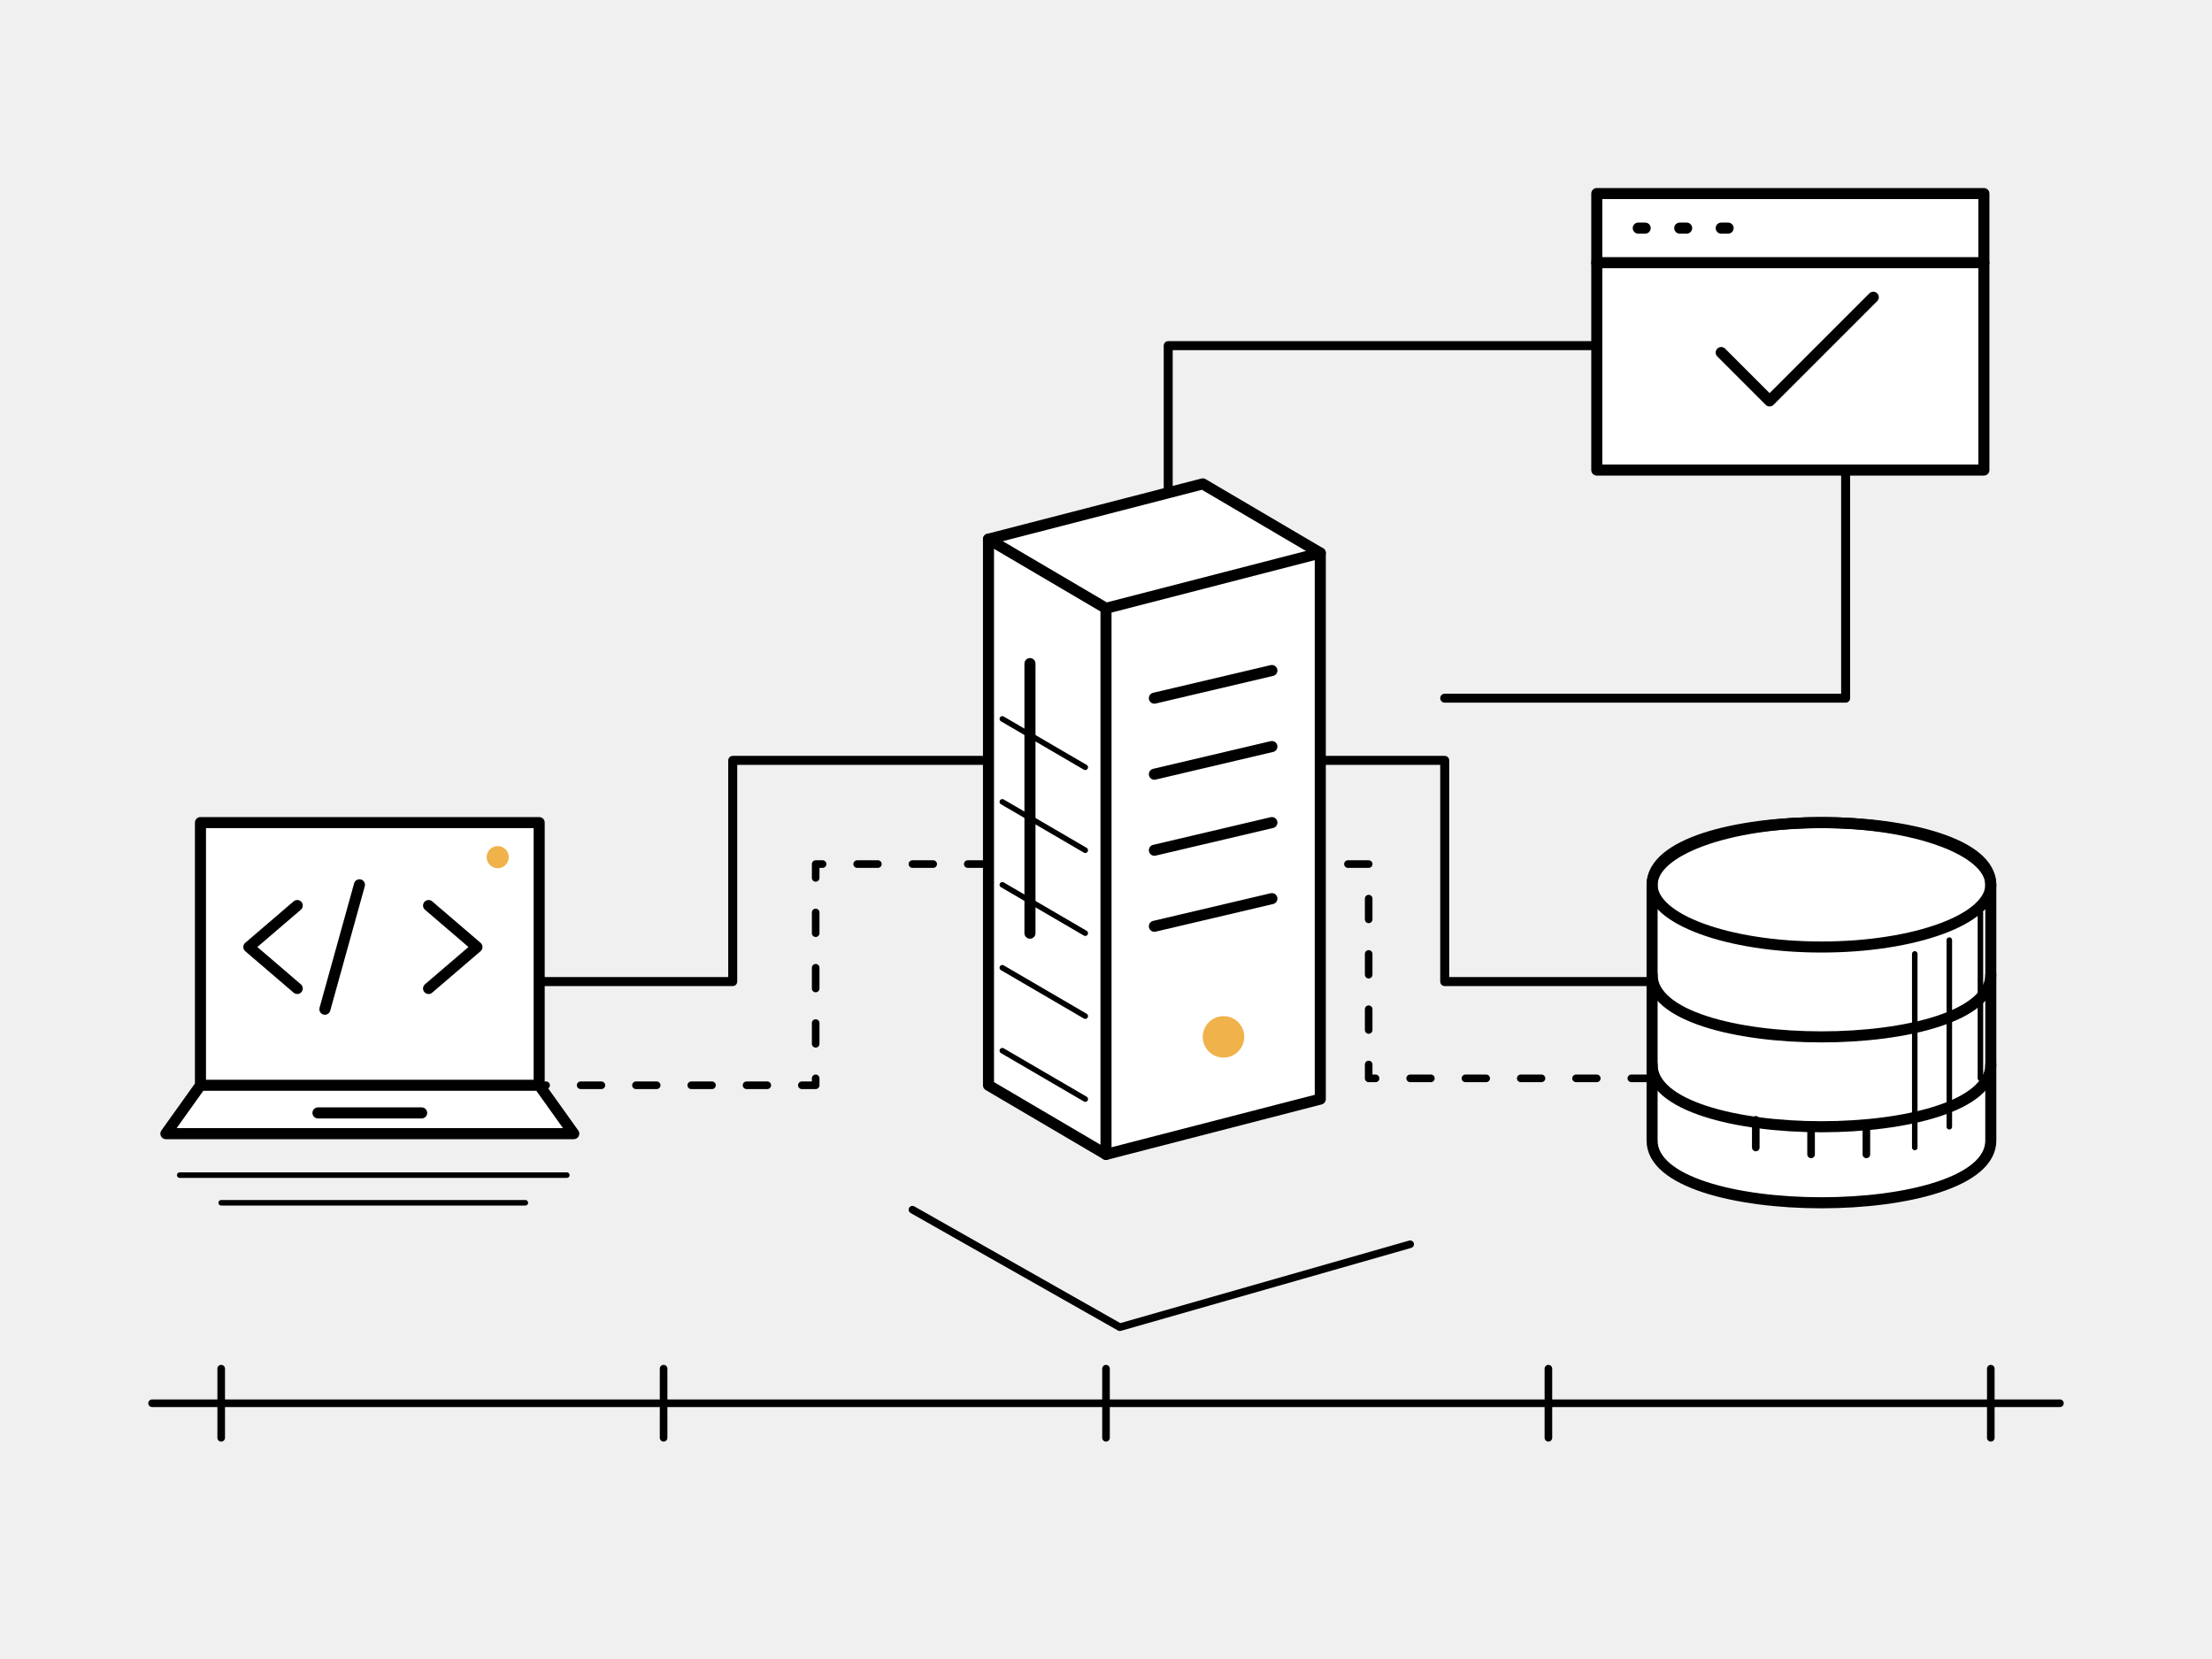
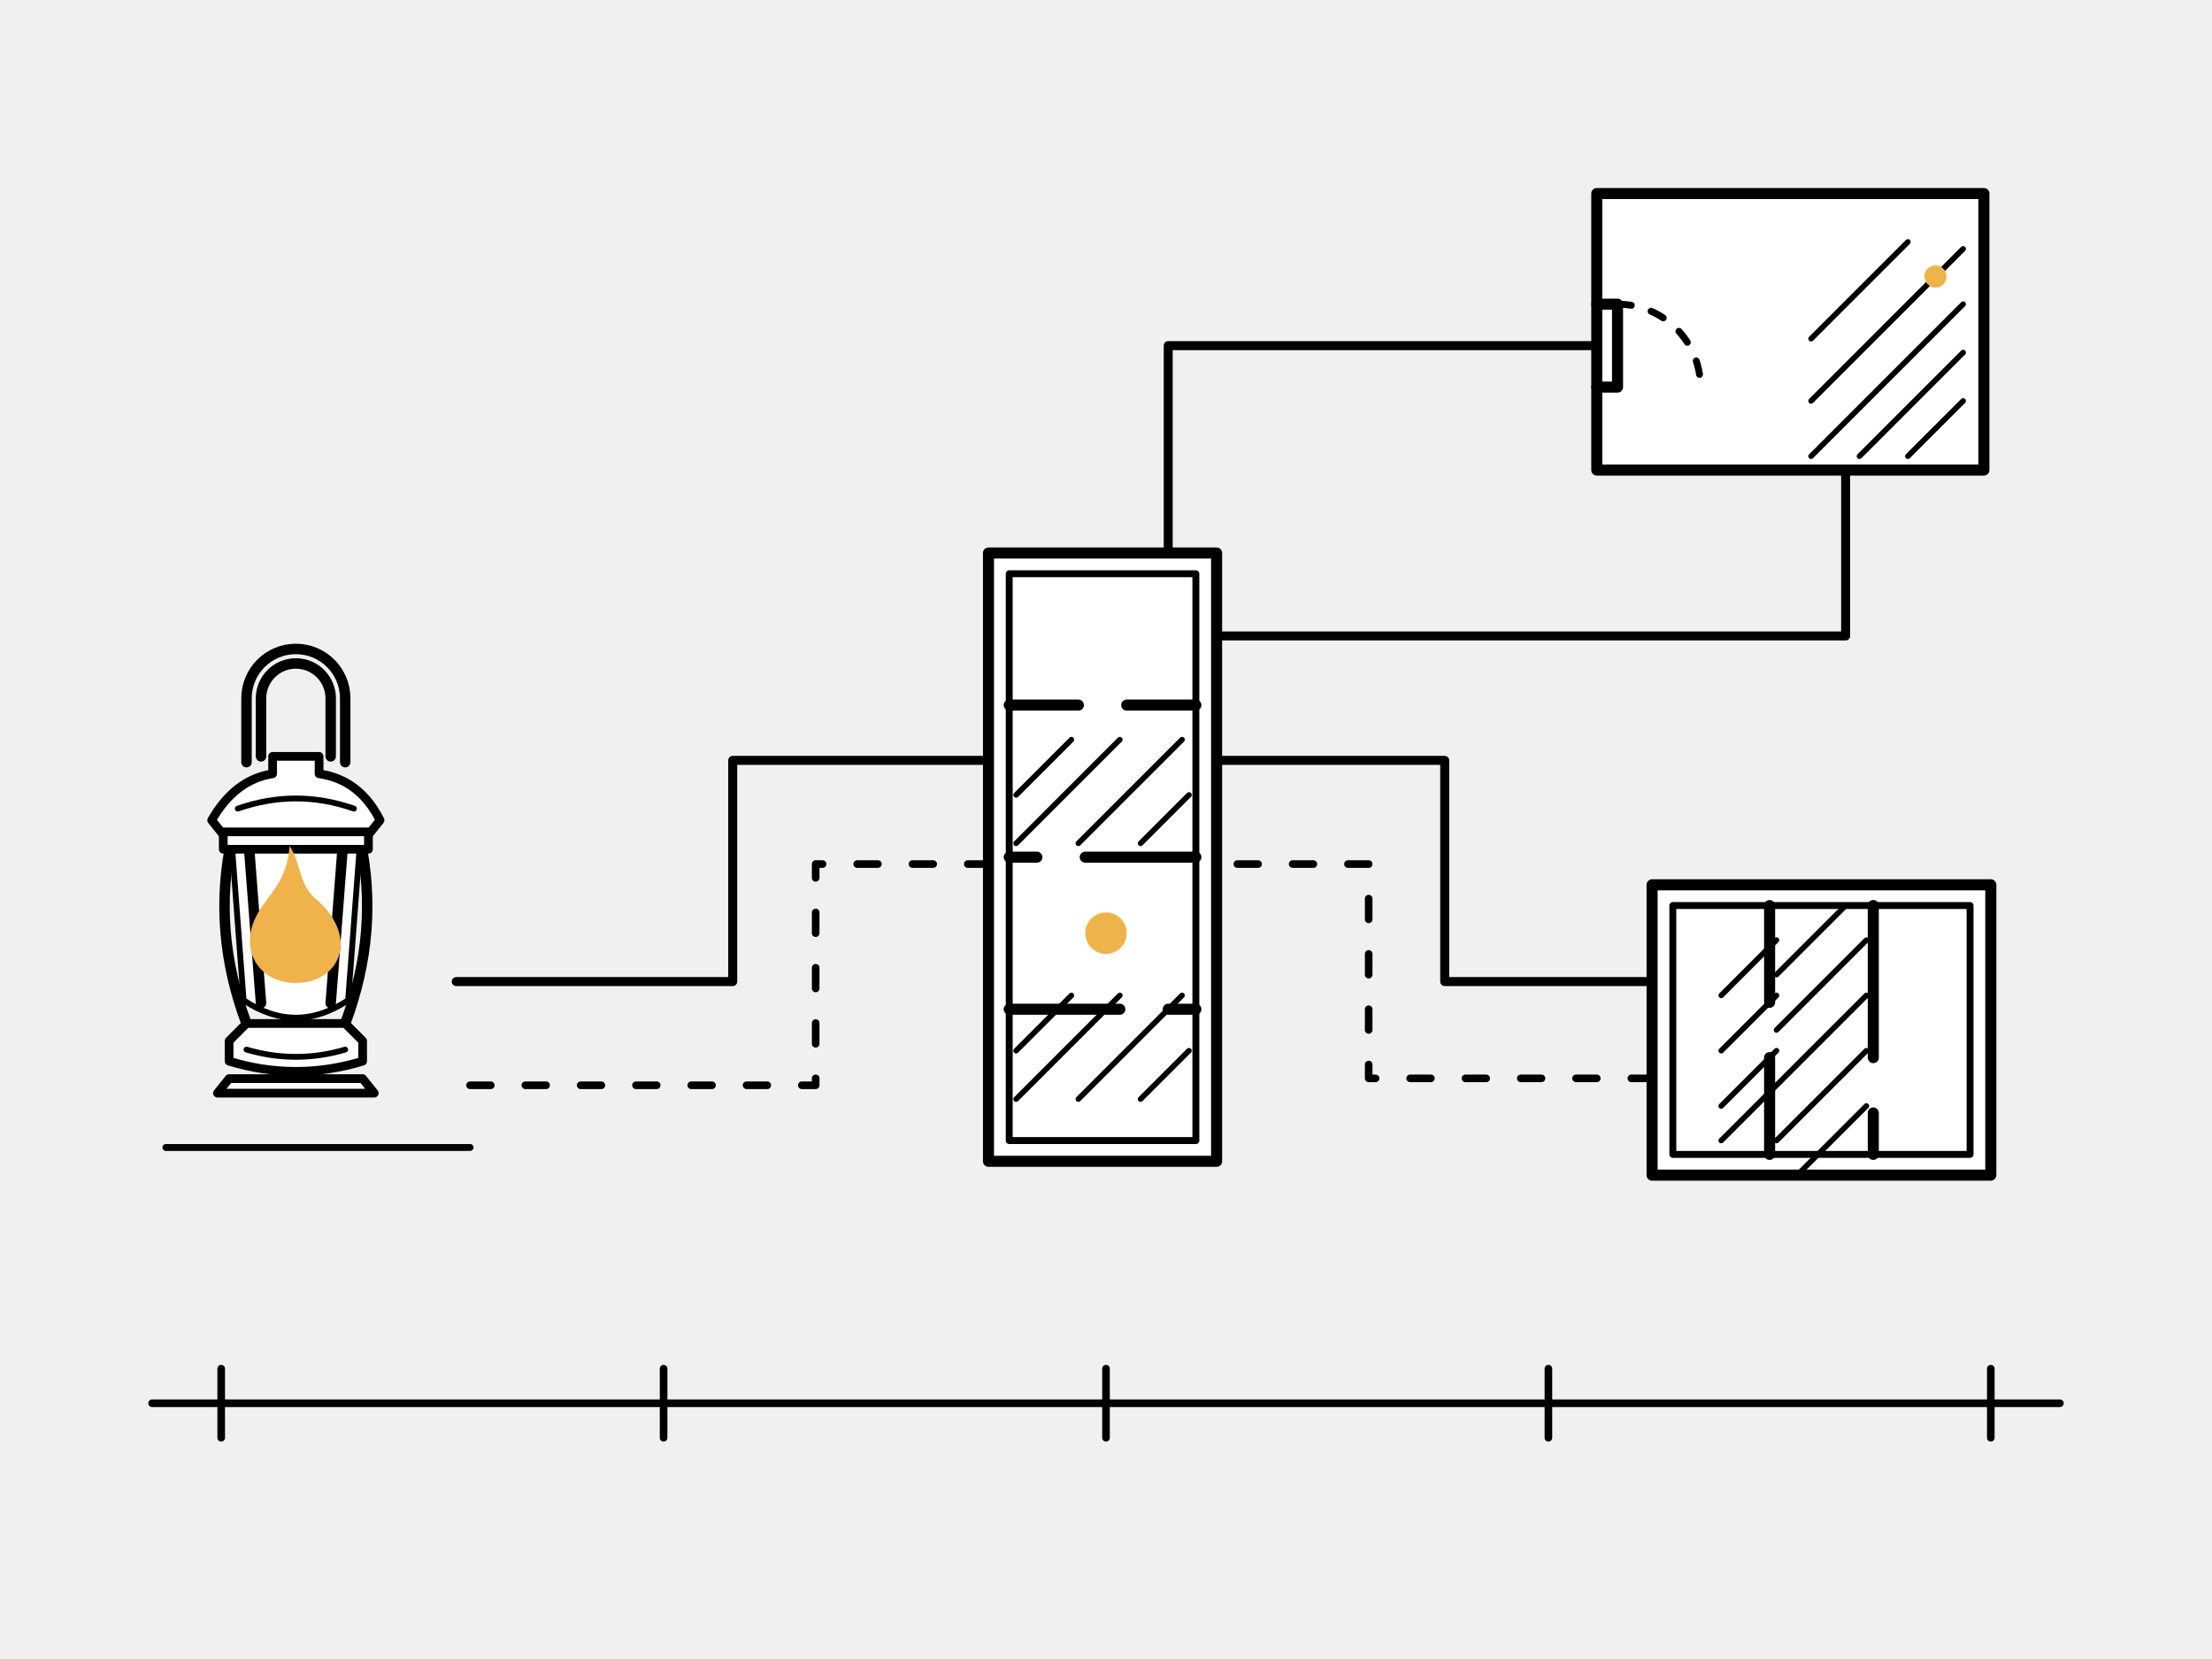
<svg xmlns="http://www.w3.org/2000/svg" viewBox="0 0 320 240" width="320" height="240" fill="none" stroke="currentColor" stroke-width="1.6" stroke-linecap="round" stroke-linejoin="round">
  <g class="sys-doux" stroke-width="1.1">
    <path d="M22 203h276M32 198v10m64-10v10m64-10v10m64-10v10m64-10v10" />
+     <path d="M24 166h44" stroke-width="1" />
  </g>
  <g class="sys-liaisons" stroke-width="1.3">
-     <path d="M78 142h28v-32h37M174 110h35v32h30M169 80V50h62M267 68v33h-58" />
+     <path d="M66 142h40v-32h37M176 110h33v32h30M169 80V50h62M267 68v24h-91" />
  </g>
-   <path class="sys-retour" d="M239 156h-41v-31h-24M143 125h-25v32H78" stroke-width="1.1" stroke-dasharray="3 5" />
-   <g class="sys-client">
-     <path class="sys-aplat" d="M29 119h49v38H29zM24 164h59l-5-7H29z" fill="#ffffff" />
-     <path d="m43 131-7 6 7 6m19-12 7 6-7 6m-10-15-5 18M46 161h15" />
-     <path class="sys-hachure" d="M26 170h56M32 174h44" stroke-width="0.8" />
+   <path class="sys-retour" d="M239 156h-41v-31h-22M143 125h-25v32H66" stroke-width="1.1" stroke-dasharray="3 5" />
+   <g class="sys-source" transform="translate(26 88) scale(.42)" stroke-width="3">
+     <path d="M23 53V31a17 17 0 0 1 34 0v22M28 51V31a12 12 0 0 1 24 0v20" stroke-width="3.6" />
+     <path class="sys-aplat" d="M11 73q8-14 21-16v-6h16v6q14 2 21 16l-4 5H15z" fill="#ffffff" />
+     <path class="sys-aplat" d="M18 82h44l-4 53q-18 12-36 0z" fill="#ffffff" stroke-width="2" />
+     <path d="M18 79q-7 32 5 64m39-64q7 32-5 64M24 84l4 52m28-52-4 52" stroke-width="3.6" />
+     <path class="sys-aplat" d="M15 77h50v6H15zM23 143l-6 6v7q23 7 46 0v-7l-6-6zM17 162h46l4 5H13z" fill="#ffffff" />
+     <path class="sys-hachure" d="M20 69q20-7 40 0M23 152q17 5 34 0" stroke-width="2" />
  </g>
  <g class="sys-service">
-     <path class="sys-aplat" d="m143 78 31-8 17 10v79l-31 8-17-10z" fill="#ffffff" />
-     <path d="m143 78 17 10 31-8m-31 8v79m7-66 17-4m-17 15 17-4m-17 15 17-4m-17 15 17-4M149 96v39" />
-     <path class="sys-hachure" d="m145 104 12 7m-12 5 12 7m-12 5 12 7m-12 5 12 7m-12 5 12 7" stroke-width="0.8" />
-     <path class="sys-doux" d="m132 175 30 17 42-12" stroke-width="1.1" />
+     <path class="sys-aplat" d="M143 80h33v88h-33z" fill="#ffffff" />
+     <path d="M146 83h27v82h-27z" stroke-width="1" />
+     <path d="M146 102h10m7 0h10M146 124h4m7 0h16M146 146h16m7 0h4" />
+     <path class="sys-hachure" d="m147 115 8-8m-8 15 15-15m-6 15 15-15m-6 15 7-7m-25 37 8-8m-8 15 15-15m-6 15 15-15m-6 15 7-7" stroke-width="0.8" />
  </g>
  <g class="sys-stockage">
-     <path class="sys-aplat" d="M239 128c0-12 49-12 49 0v37c0 12-49 12-49 0z" fill="#ffffff" />
-     <ellipse cx="263.5" cy="128" rx="24.5" ry="9" />
-     <path d="M239 141c0 12 49 12 49 0m-49 13c0 12 49 12 49 0" />
-     <path class="sys-hachure" d="M277 138v28m5-30v27m4.5-31v24" stroke-width="0.8" />
-     <path class="sys-doux" d="M254 162v4m8-3v4m8-4v4" stroke-width="1.1" />
+     <path class="sys-aplat" d="M239 128h49v42h-49z" fill="#ffffff" />
+     <path d="M242 131h43v36h-43z" stroke-width="1" />
+     <path d="M256 131v14m0 8v14m15-36v22m0 8v6" />
+     <path class="sys-hachure" d="m257 141 10-10m-10 18 13-13m-13 21 13-13m-13 21 13-13m-10 18 10-10m-21-16 8-8m-8 16 8-8m-8 16 8-8m-8 13 8-8" stroke-width="0.8" />
  </g>
  <g class="sys-livraison">
    <path class="sys-aplat" d="M231 28h56v40h-56z" fill="#ffffff" />
-     <path d="M231 38h56m-50-5h1m5 0h1m5 0h1m-1 18 7 7 15-15" />
+     <path d="M231 28h56v40h-56V56m0-12V28" stroke-width="1" />
+     <path d="M234 44h-3m3 12h-3m3-12v12" />
+     <path class="sys-doux" d="M234 44a12 12 0 0 1 12 12" stroke-width="1" stroke-dasharray="2 3" />
+     <path class="sys-hachure" d="m262 66 22-22m-15 22 15-15m-8 15 8-8M262 58l22-22m-22 13 14-14" stroke-width="0.8" />
  </g>
  <g class="sys-lumiere" fill="#f0b24a" stroke="none">
-     <circle class="sys-signal" cx="177" cy="150" r="3" />
-     <circle class="sys-temoin" cx="72" cy="124" r="1.6" />
+     <path class="sys-flamme" d="M42.8 142.2c-5.5 0-8.4-5-5.5-10.1 1.7-2.9 4.2-4.6 4.6-9.7 1.7 2.5 1.3 5.9 4.2 8 5.9 5.5 2.9 11.8-3.3 11.8z" />
+     <circle class="sys-signal" cx="160" cy="135" r="3" />
+     <circle class="sys-temoin" cx="280" cy="40" r="1.6" />
    <circle class="sys-paquet sys-paquet--requete" r="3.5" opacity="0" />
    <circle class="sys-paquet sys-paquet--donnees" r="3.5" opacity="0" />
    <circle class="sys-paquet sys-paquet--reponse" r="3.5" opacity="0" />
    <circle class="sys-paquet sys-paquet--livraison" r="3.5" opacity="0" />
  </g>
</svg>
